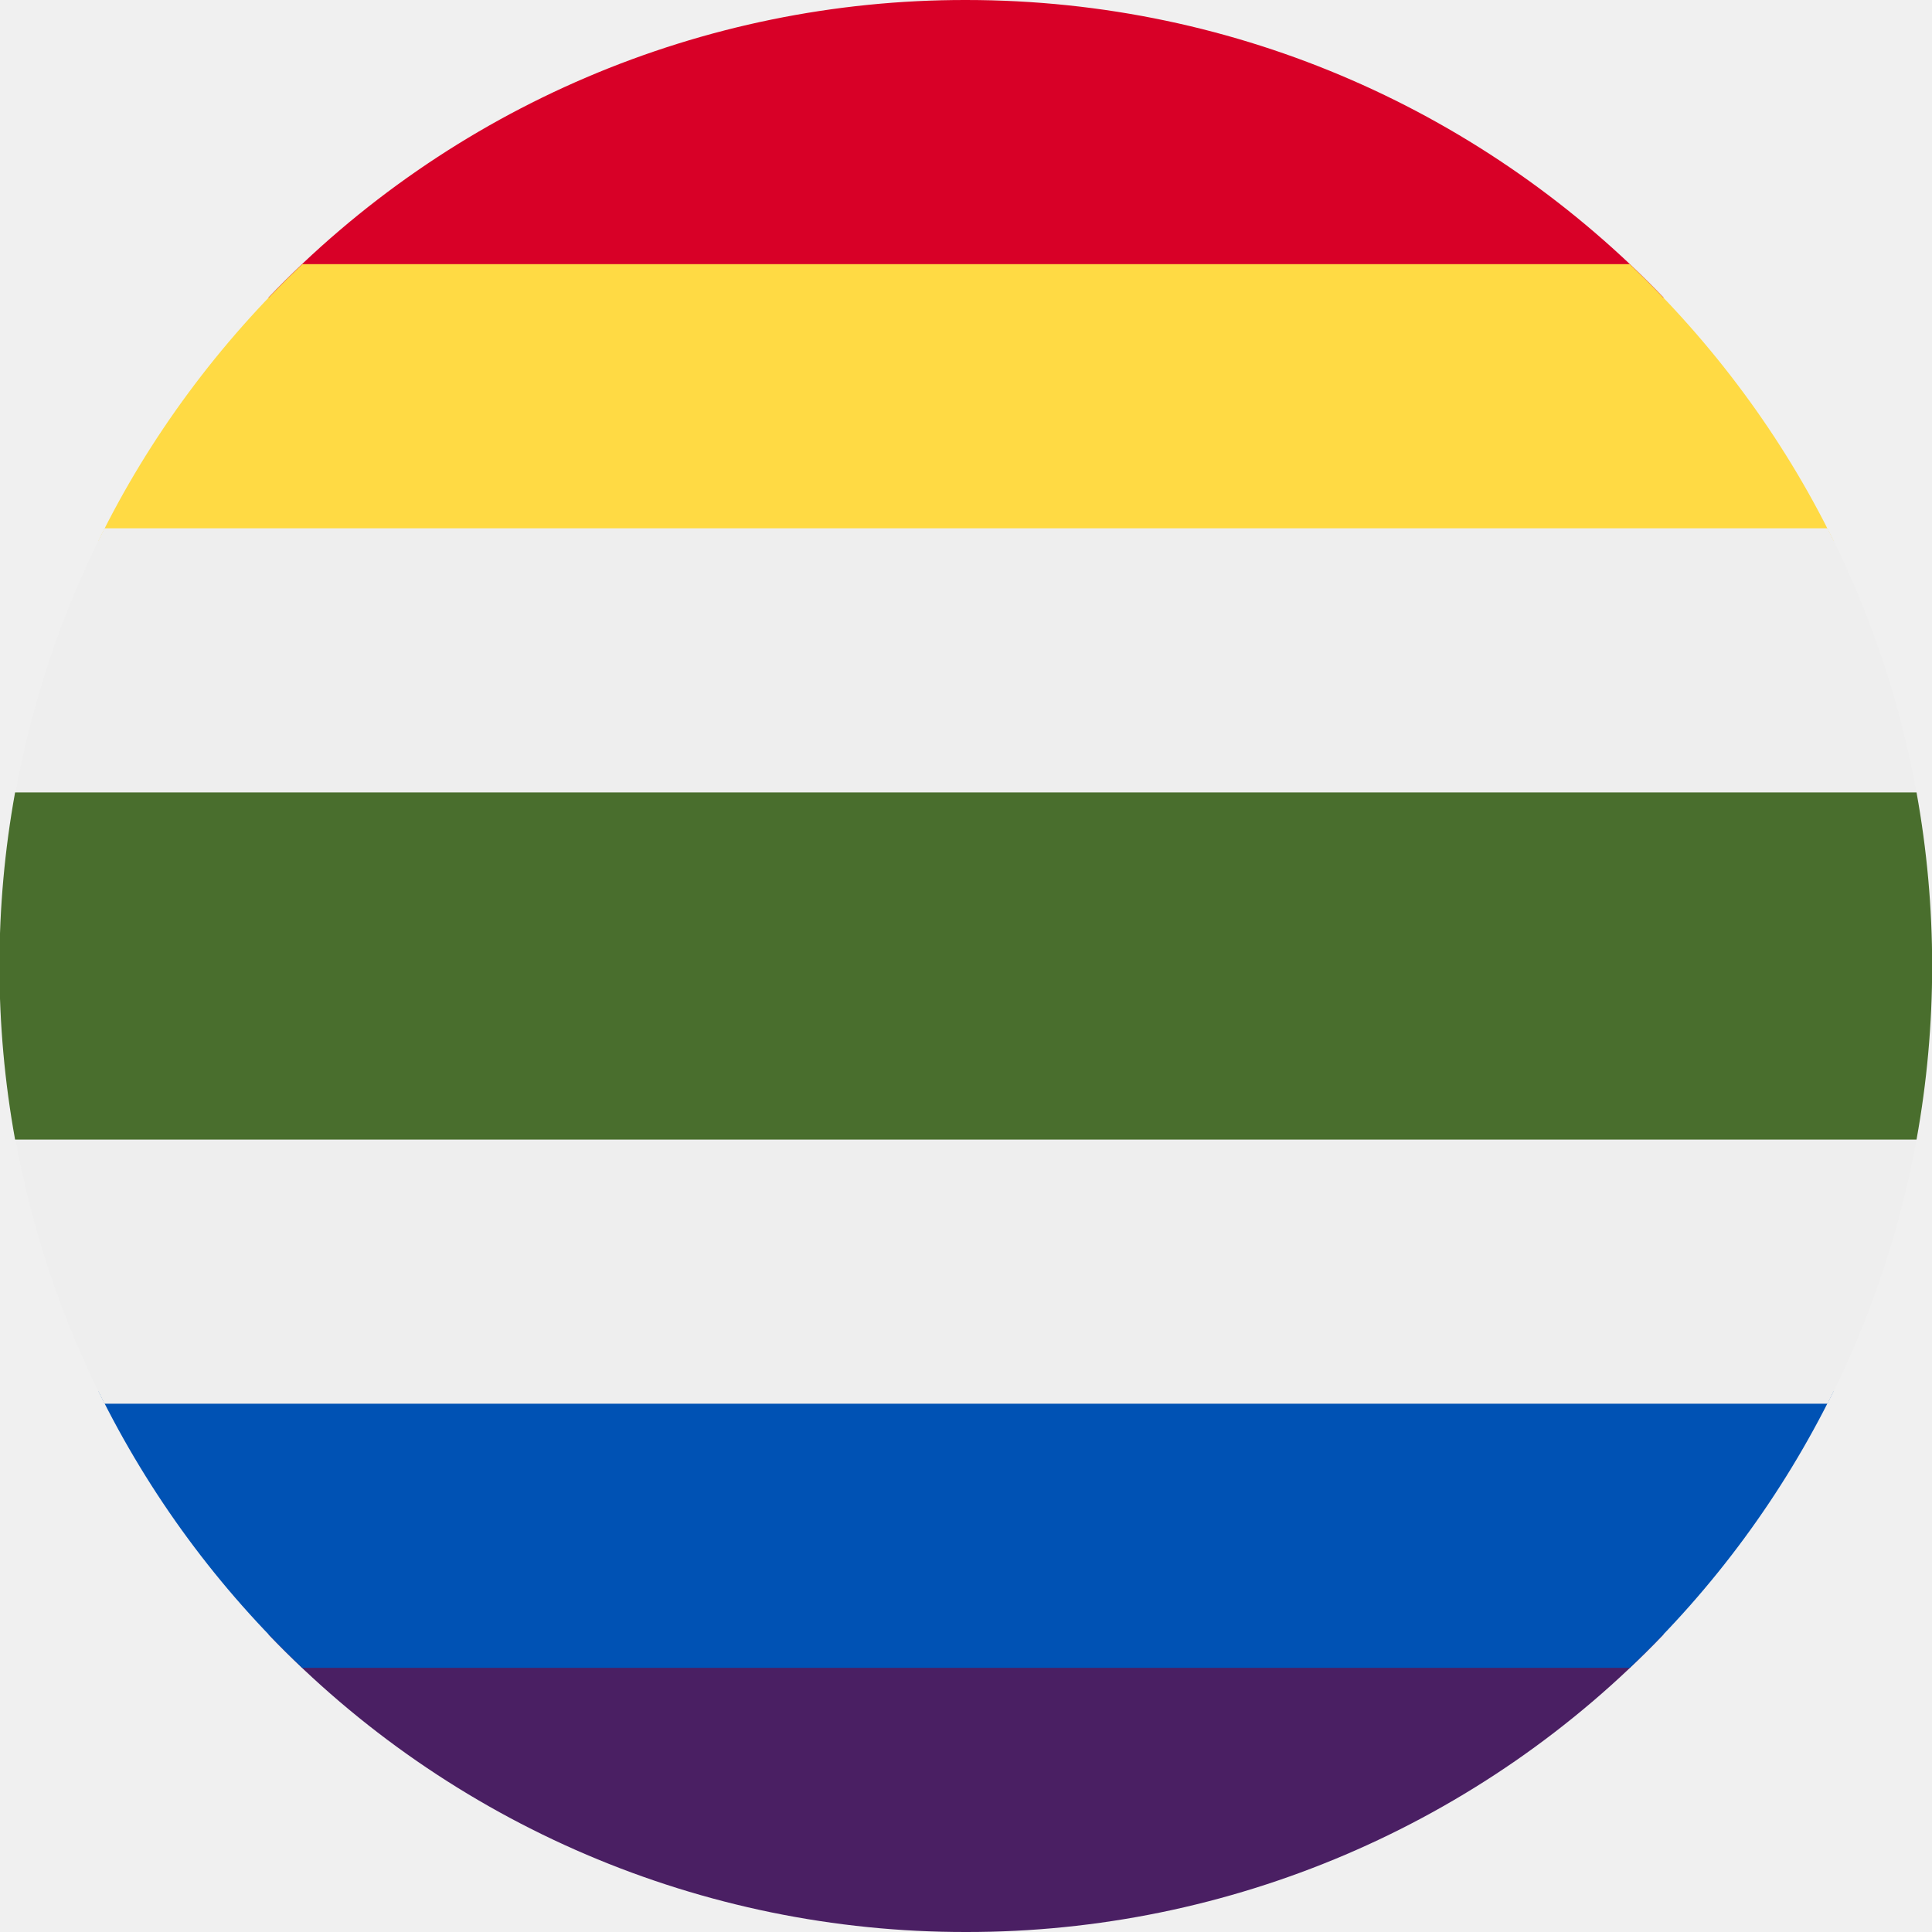
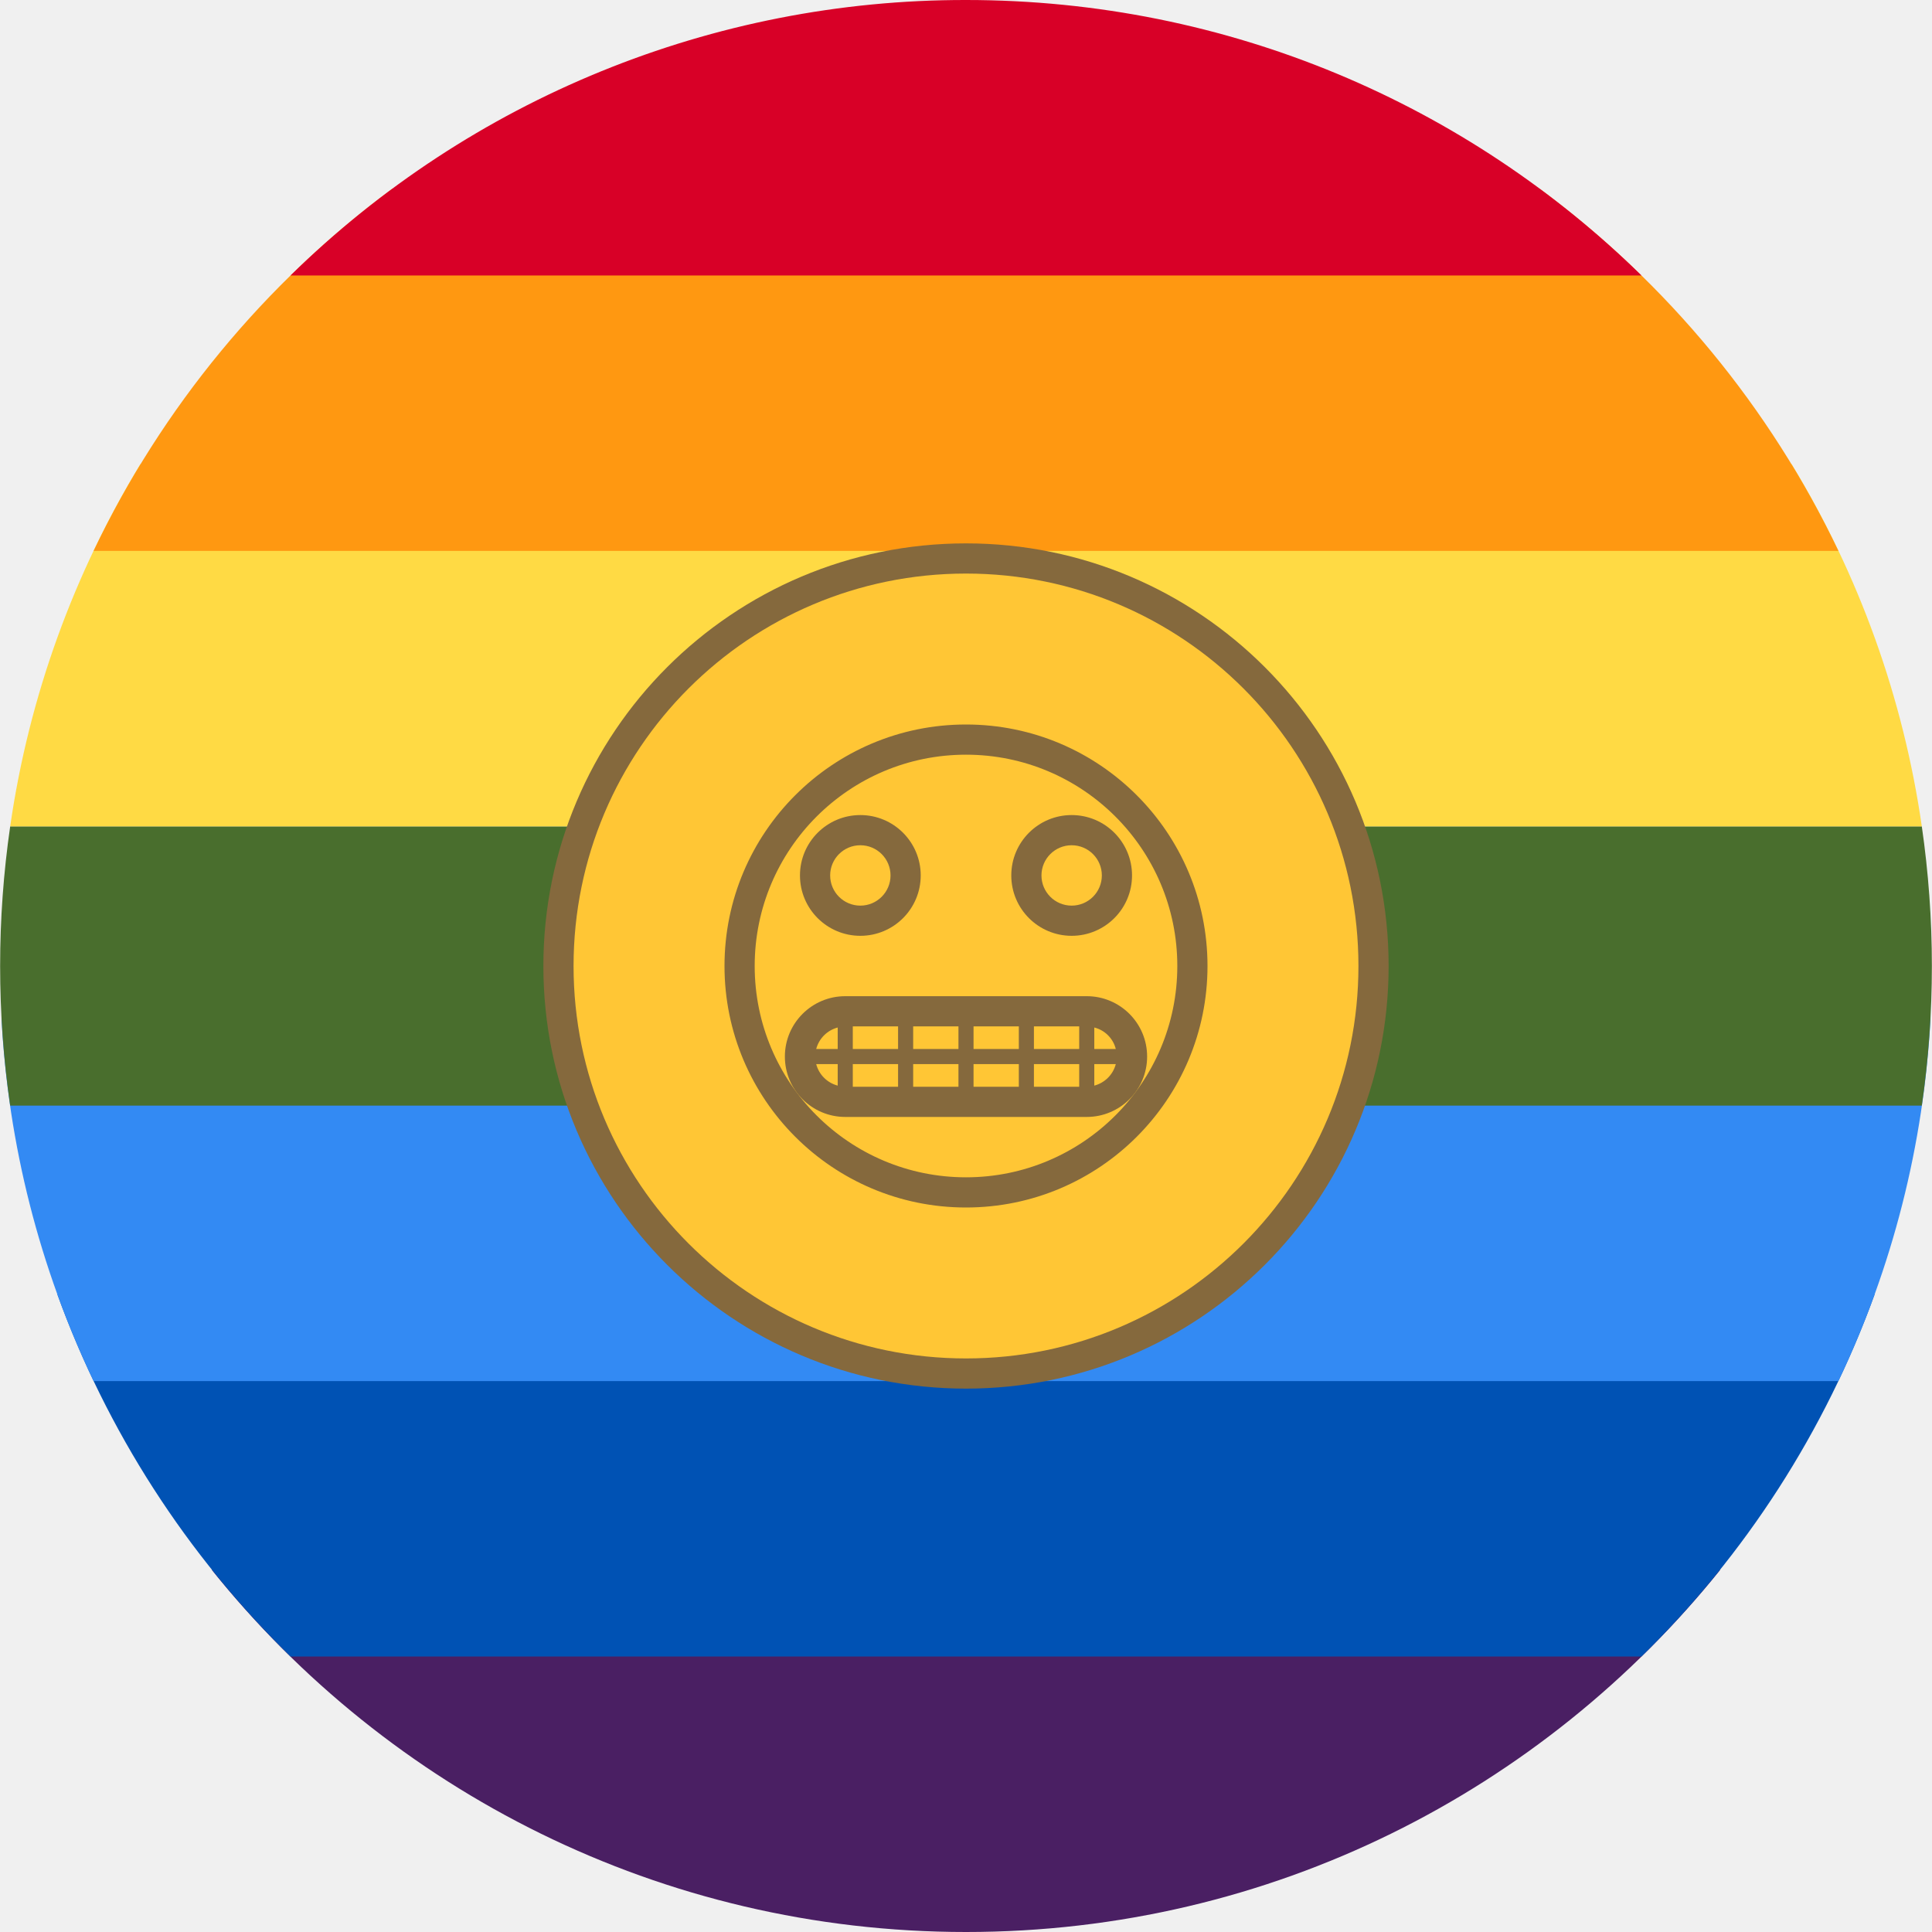
<svg xmlns="http://www.w3.org/2000/svg" width="512" height="512" fill="none">
-   <g fill-rule="evenodd" clip-path="url(#a)" clip-rule="evenodd">
-     <path fill="#4A1F63" d="M440.9 433.1A255.3 255.3 0 0 1 256 512a255.3 255.3 0 0 1-184.9-78.9L256 410l184.9 23.1Z" />
-     <path fill="#0052B4" d="M80.1 442a256.8 256.8 0 0 1-54-73.3L256 340l229.9 28.7a256.8 256.8 0 0 1-54 73.3H80.1Z" />
-     <path fill="#D80027" d="M440.9 78.9 256 102 71.1 78.9A255.3 255.3 0 0 1 256 0c72.7 0 138.3 30.3 184.9 78.9Z" />
-     <path fill="#FFDA44" d="M485.9 143.3 256 172 26.1 143.3c13.5-27.6 32-52.4 54-73.3h351.8c22 20.9 40.5 45.7 54 73.3Z" />
-     <path fill="#EEE" d="M508.7 214.8 480 256l28.7 41.2a254.2 254.2 0 0 1-24.4 74.8H27.7a254.2 254.2 0 0 1-24.4-74.8L32 256 3.3 214.8A254.2 254.2 0 0 1 27.7 140h456.6a254.2 254.2 0 0 1 24.4 74.8Z" />
-     <path fill="#496E2D" d="M507.9 302a257.5 257.5 0 0 0 0-92H4a257.5 257.5 0 0 0 0 92h504Z" />
+   <g clip-path="url(#a)">
+     <path fill="#4A1F63" fill-rule="evenodd" d="M455.9 416c-47 58.5-119 96-199.9 96-80.8 0-153-37.5-199.9-96H456Z" clip-rule="evenodd" />
+     <path fill="#0052B4" fill-rule="evenodd" d="M77 439a256.2 256.2 0 0 1-61.8-96h481.6a256.2 256.2 0 0 1-61.8 96H77Z" clip-rule="evenodd" />
+     <path fill="#338AF3" fill-rule="evenodd" d="M24.8 366A254.6 254.6 0 0 1 .4 270h511.2a254.6 254.6 0 0 1-24.4 96H24.8Z" clip-rule="evenodd" />
+     <path fill="#496E2D" fill-rule="evenodd" d="M509.3 293a258.1 258.1 0 0 0 0-74H2.7a258.1 258.1 0 0 0 0 74h506.6Z" clip-rule="evenodd" />
+     <path fill="#FFDA44" fill-rule="evenodd" d="M509.3 219H2.7c5-34.7 17-67.2 34.5-96h437.6a254.4 254.4 0 0 1 34.5 96Z" clip-rule="evenodd" />
+     <path fill="#FF9811" fill-rule="evenodd" d="M408 50a257 257 0 0 1 79.2 96H24.8A257 257 0 0 1 104 50h304Z" clip-rule="evenodd" />
+     <path fill="#D80027" fill-rule="evenodd" d="M77 73A255.2 255.2 0 0 1 256 0c69.7 0 132.9 27.8 179 73H77Z" clip-rule="evenodd" />
+     <circle cx="256" cy="256" r="112" fill="#85693D" />
+     <path fill="#FFC635" fill-rule="evenodd" d="M360 256a104 104 0 1 1-208 0 104 104 0 0 1 208 0Zm-40 0a64 64 0 1 1-128 0 64 64 0 0 1 128 0Zm-64 56a56 56 0 1 0 0-112 56 56 0 0 0 0 112Z" clip-rule="evenodd" />
+     <path fill="#85693D" fill-rule="evenodd" d="M212 232a16 16 0 1 1 32 0 16 16 0 0 1-32 0Zm16-8a8 8 0 1 0 0 16 8 8 0 0 0 0-16Zm40 8a16 16 0 1 1 32 0 16 16 0 0 1-32 0Zm16-8a8 8 0 1 0 0 16 8 8 0 0 0 0-16Zm-60 40h64a16 16 0 1 1 0 32h-64a16 16 0 1 1 0-32Zm0 8h2v6h12v-6h4v6h12v-6h-30Zm-7.7 6a8 8 0 0 1 5.7-5.7v5.7h-5.7Zm-.3 2Zm6 7.7a8 8 0 0 1-5.7-5.7h5.7v5.7Zm16 .3h-12v-6h12v6Zm16 0h-12v-6h12v6Zm16 0h-12v-6h12v6Zm16 0h-12v-6h12v6Zm9.7-6a8 8 0 0 1-5.7 5.7V282h5.7Zm-5.7-9.7c2.8.7 5 2.9 5.7 5.7H290v-5.7Zm-19.7-.3H286v6h-12v-6h-3.7Zm-16.3 0h16v6h-12v-6h-4Z" clip-rule="evenodd" />
  </g>
  <defs>
    <clipPath id="a">
      <path fill="#fff" d="M0 0h512v512H0z" />
    </clipPath>
  </defs>
</svg>
